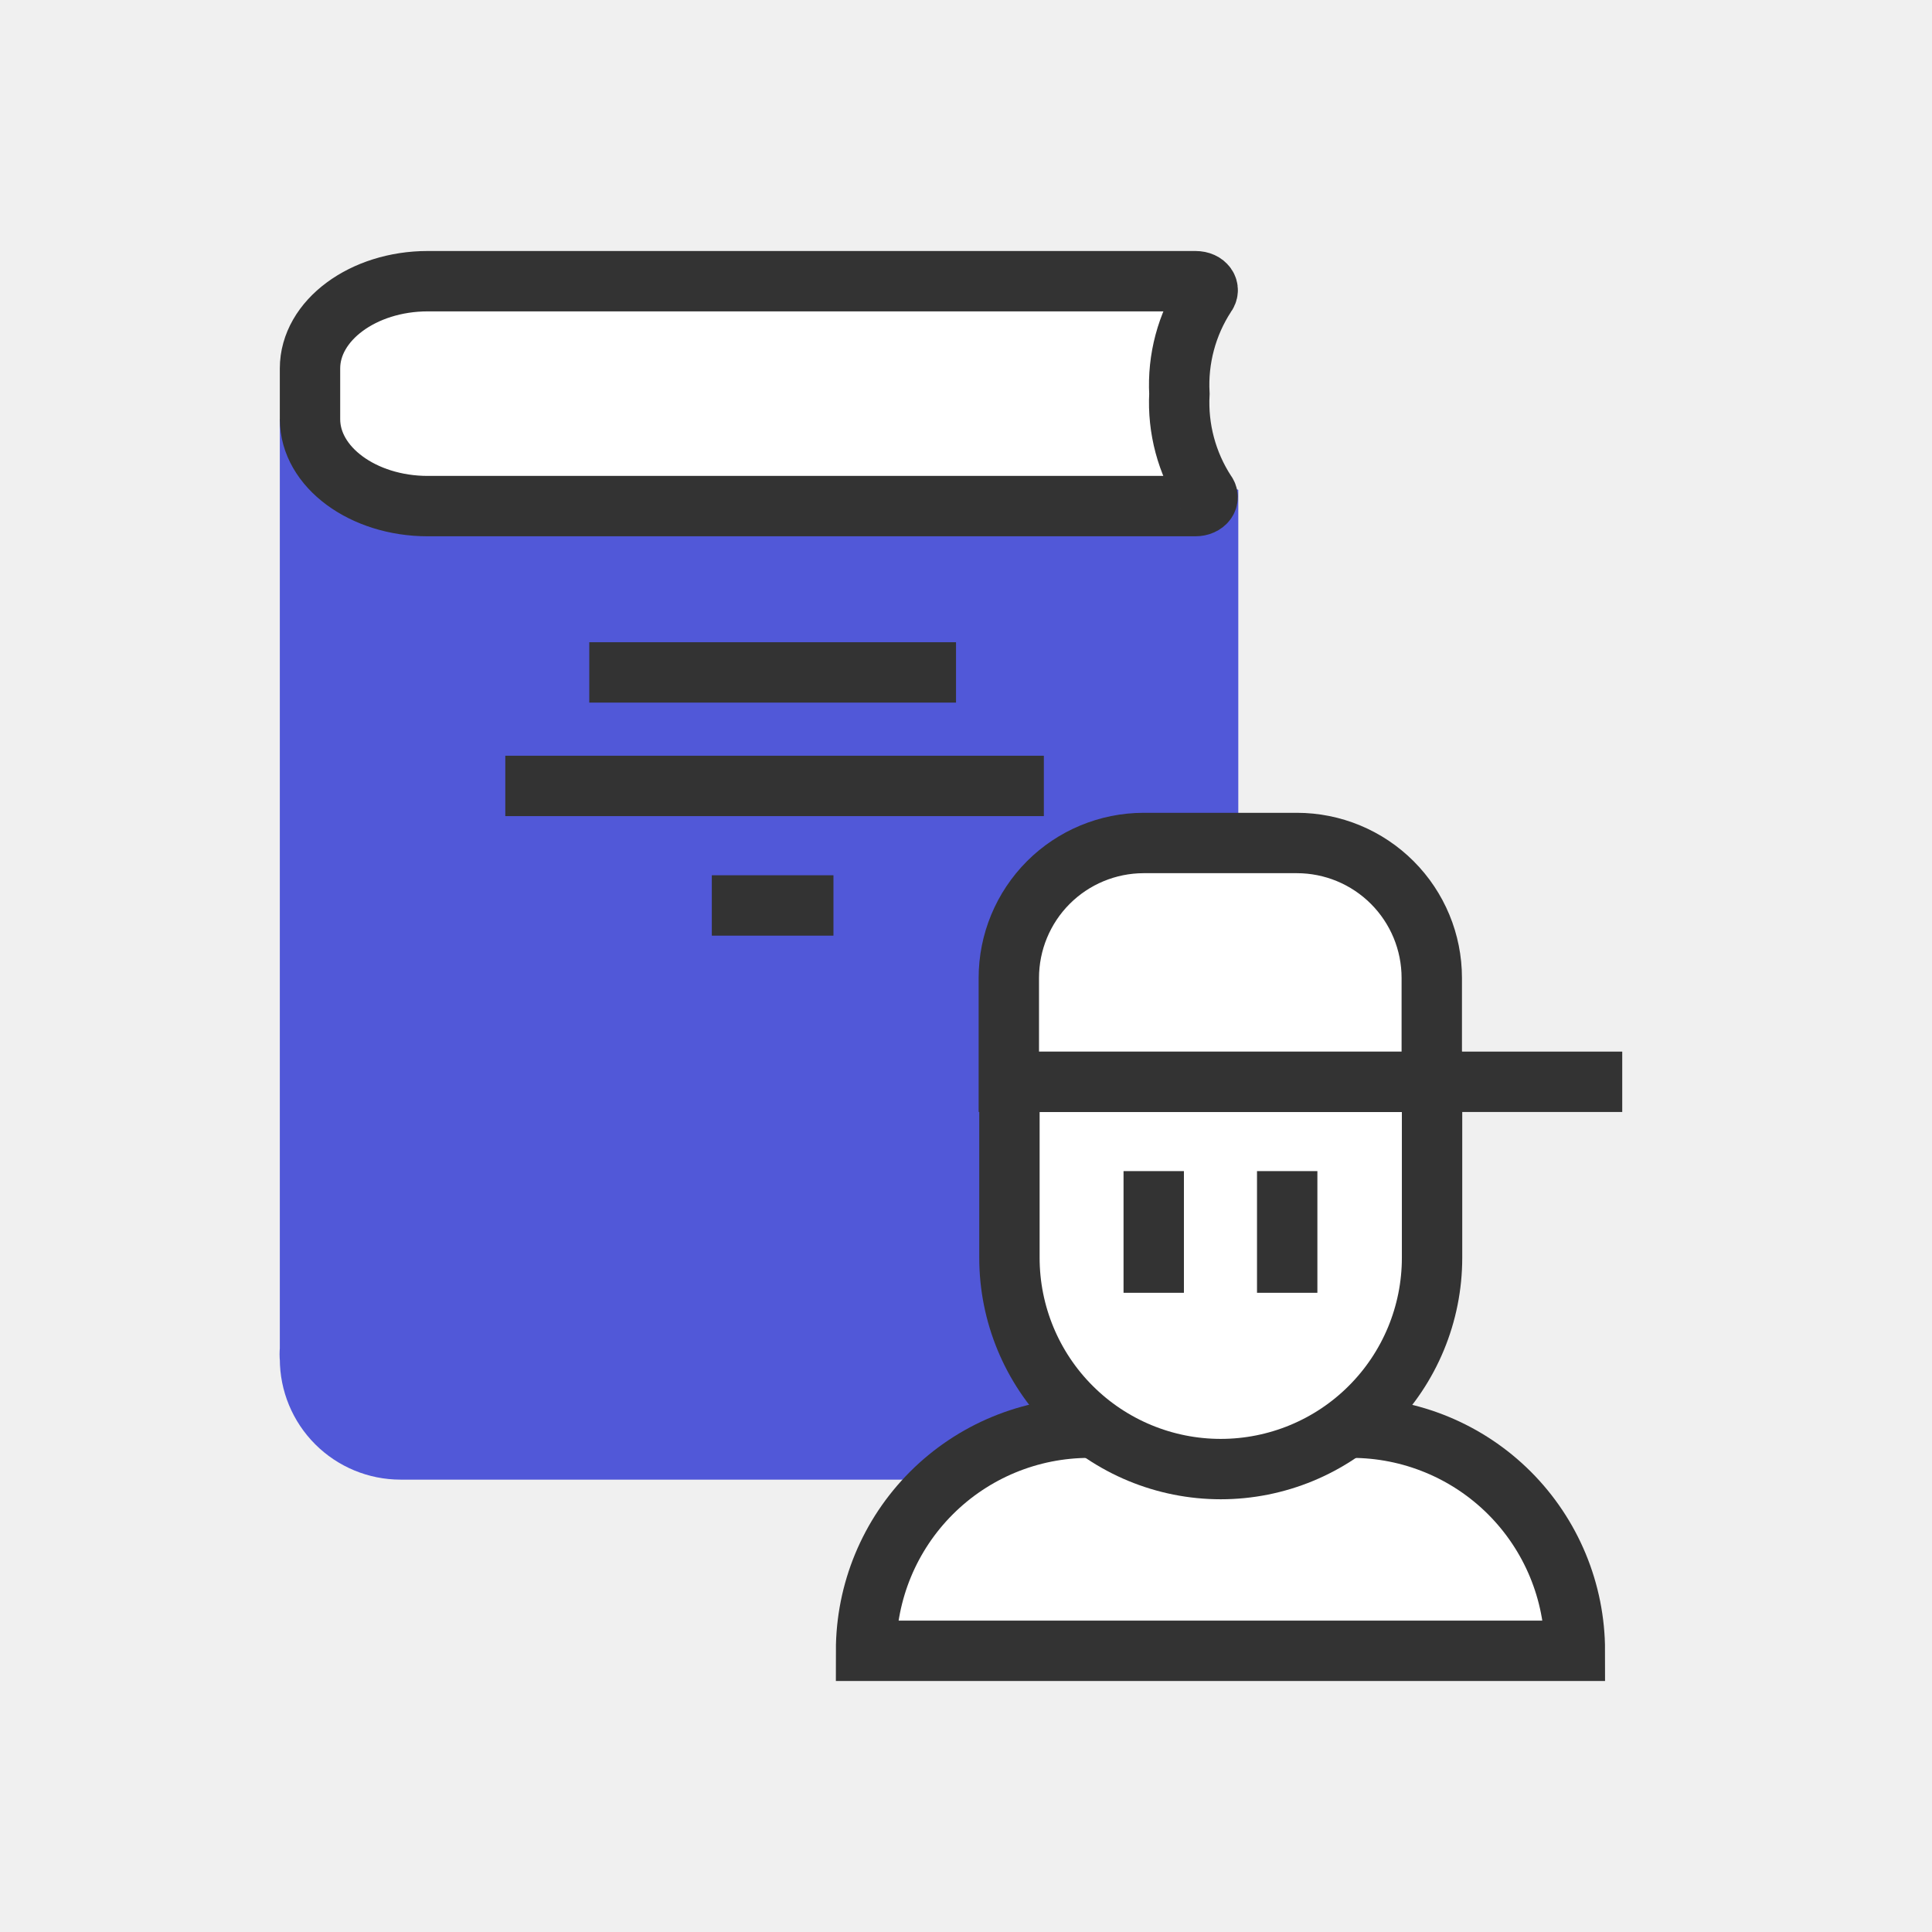
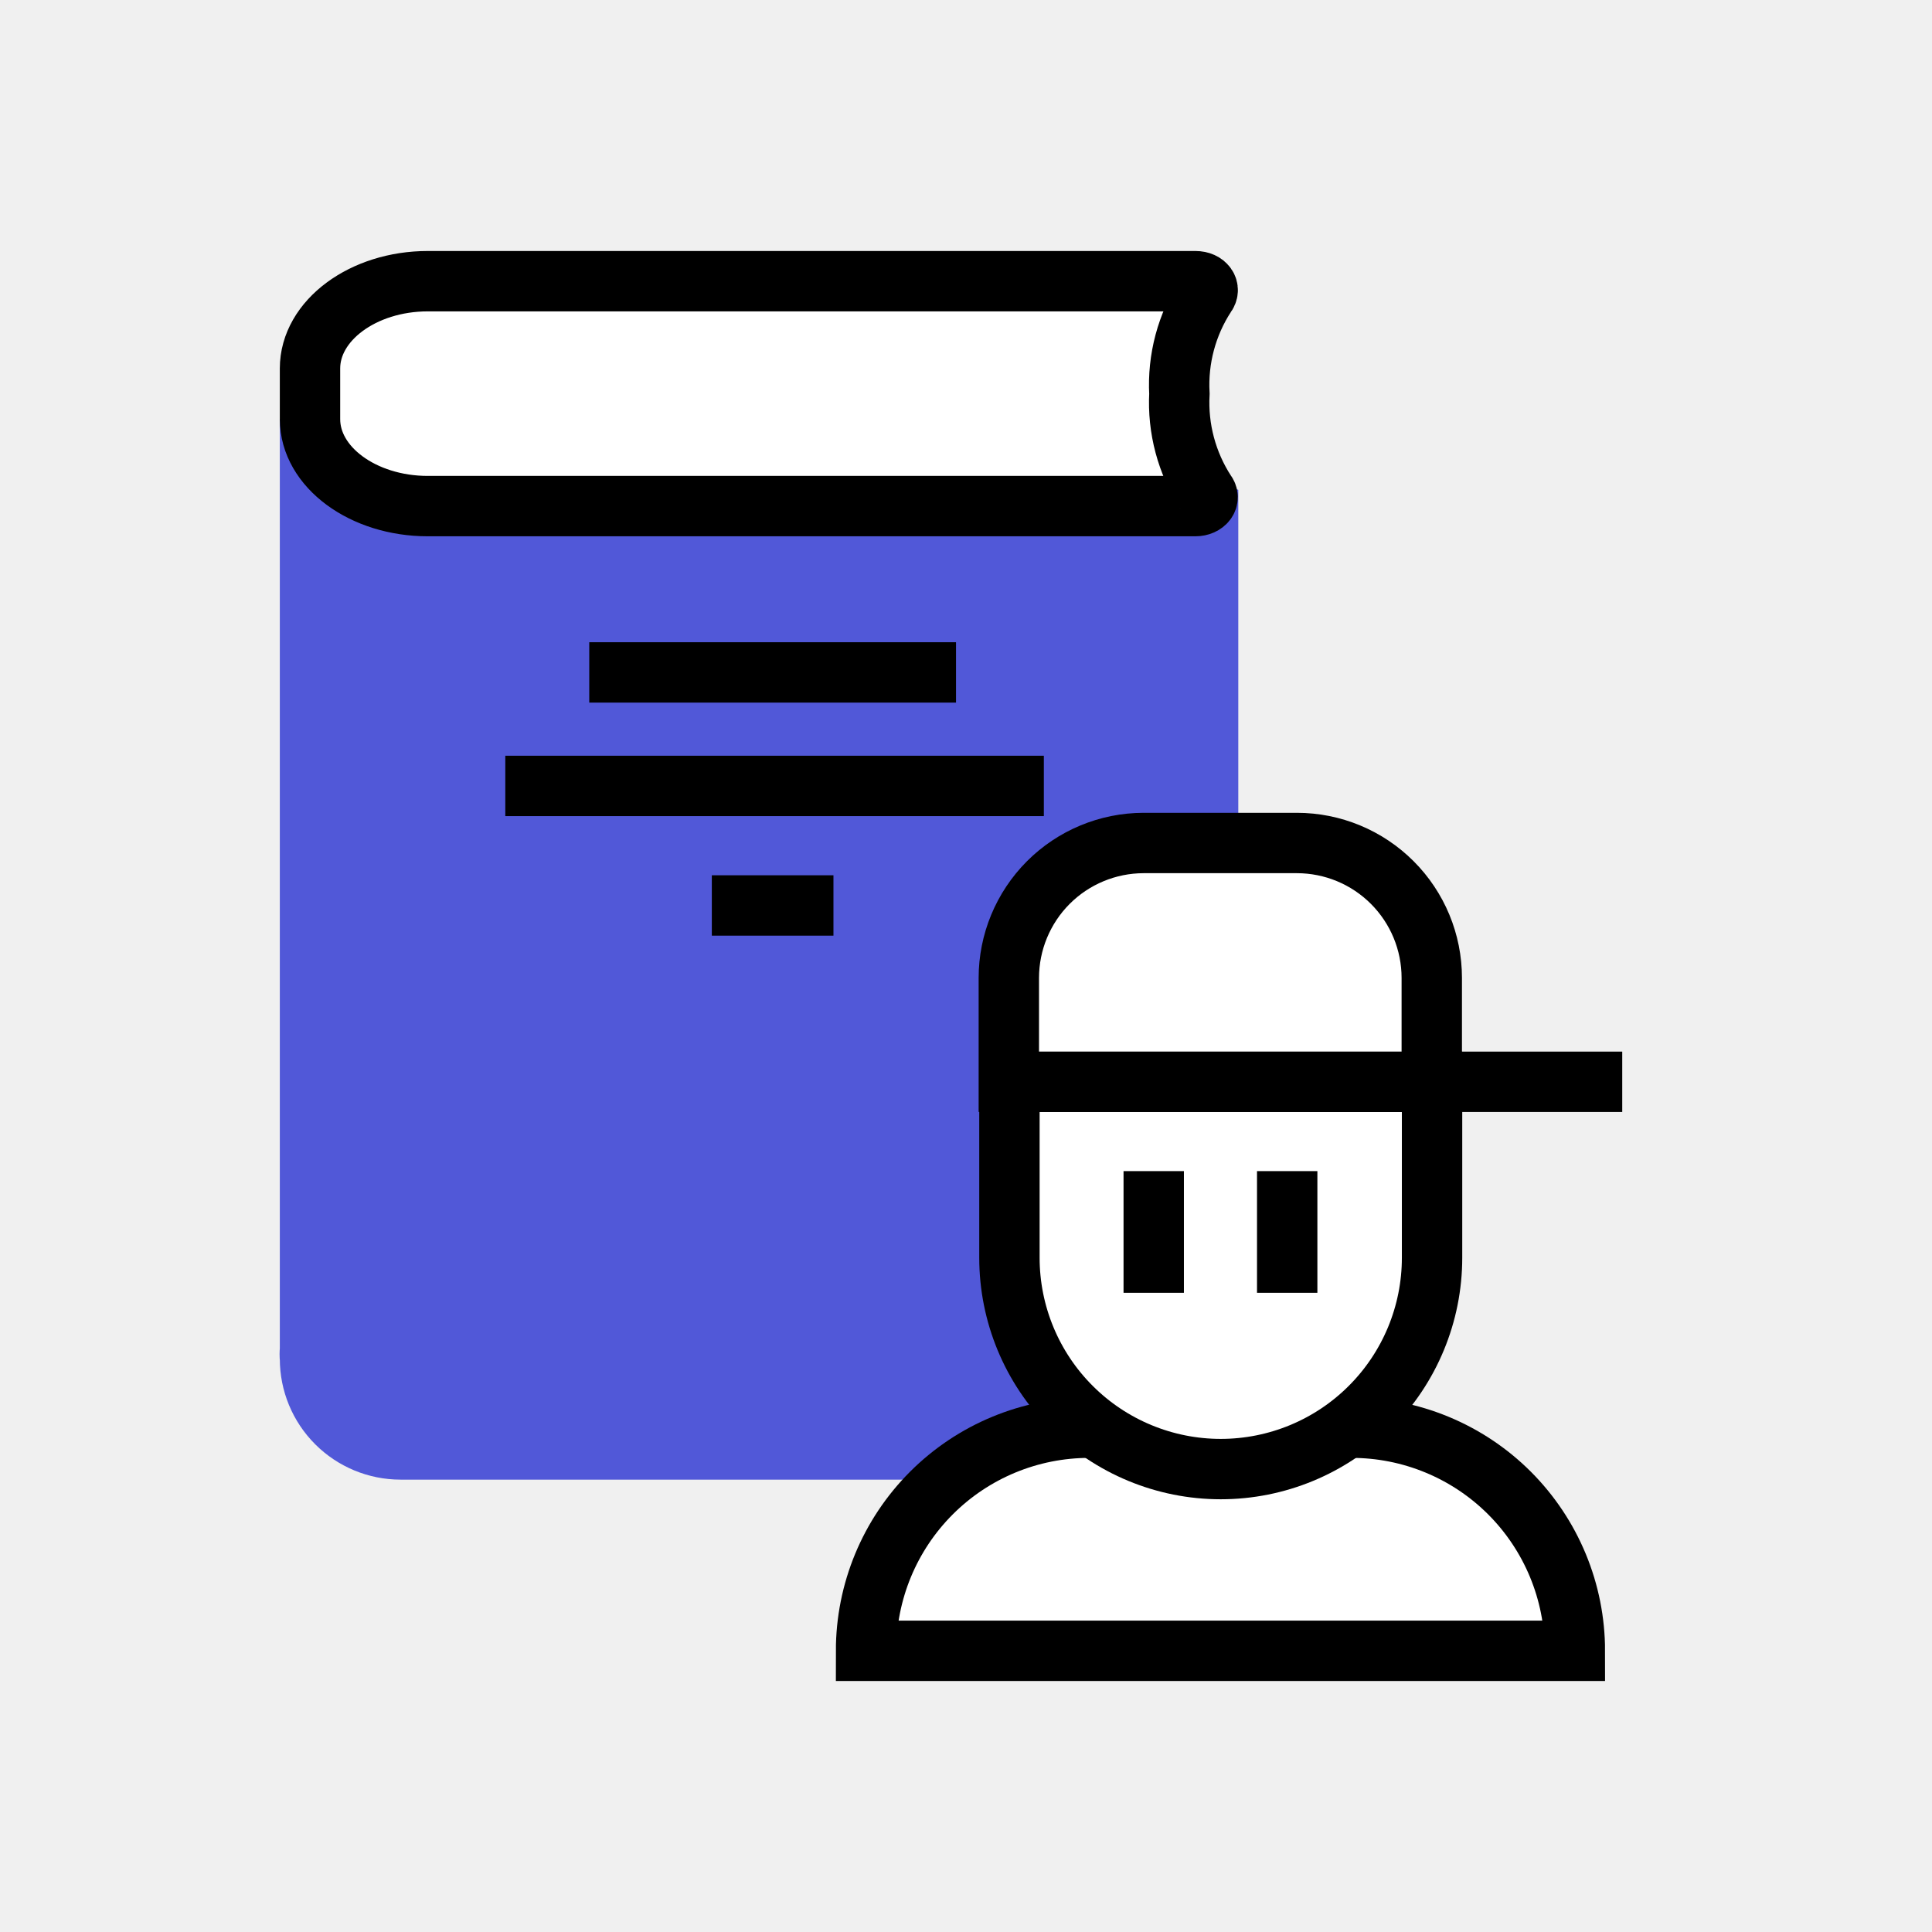
- <svg xmlns="http://www.w3.org/2000/svg" width="48" height="48" viewBox="0 0 48 48" fill="none">
+ <svg xmlns="http://www.w3.org/2000/svg" width="48" height="48" viewBox="0 0 48 48" stroke="currentColor" fill="none">
  <path d="M30.015 23.546V12.686L29.722 12.574H10.627C9.022 12.574 7.702 11.606 7.702 10.414V33.529C7.694 33.606 7.694 33.684 7.702 33.761V33.761C7.702 34.358 7.939 34.93 8.361 35.352C8.783 35.774 9.355 36.011 9.952 36.011H28.102L30.015 23.546Z" fill="#5158D8" stroke="#5158D8" stroke-width="1.5" stroke-miterlimit="10" />
-   <path d="M14.64 16.706H23.752" stroke="#333333" stroke-width="1.5" stroke-miterlimit="10" />
-   <path d="M12.554 19.526H25.934" stroke="#333333" stroke-width="1.5" stroke-miterlimit="10" />
-   <path d="M29.302 9.784C29.255 8.92 29.483 8.064 29.955 7.339C30.082 7.181 29.955 6.986 29.7 6.986H10.627C9.022 6.986 7.702 7.961 7.702 9.154V10.414C7.702 11.606 9.022 12.574 10.627 12.574H29.7C29.94 12.574 30.082 12.386 29.955 12.229C29.484 11.503 29.256 10.647 29.302 9.784V9.784Z" fill="white" stroke="#333333" stroke-width="1.5" stroke-miterlimit="10" />
-   <path d="M20.707 22.496H17.685" stroke="#333333" stroke-width="1.5" stroke-miterlimit="10" />
-   <path d="M33.457 35.471H33.577C34.305 35.47 35.027 35.613 35.7 35.891C36.373 36.169 36.985 36.577 37.501 37.092C38.016 37.607 38.425 38.218 38.704 38.891C38.983 39.564 39.127 40.285 39.127 41.014H21.517C21.517 39.544 22.101 38.134 23.14 37.095C24.179 36.055 25.589 35.471 27.059 35.471H33.457Z" fill="white" stroke="#333333" stroke-width="1.5" stroke-miterlimit="10" />
-   <path d="M35.579 26.877V31.249C35.579 32.641 35.026 33.977 34.041 34.961C33.057 35.946 31.721 36.499 30.329 36.499C28.937 36.499 27.601 35.946 26.617 34.961C25.632 33.977 25.079 32.641 25.079 31.249V26.877H35.579Z" fill="white" stroke="#333333" stroke-width="1.5" stroke-miterlimit="10" />
-   <path d="M32.534 26.877H40.304" stroke="#333333" stroke-width="1.5" stroke-miterlimit="10" />
-   <path d="M28.664 32.119V29.096" stroke="#333333" stroke-width="1.5" stroke-miterlimit="10" />
-   <path d="M31.98 32.119V29.096" stroke="#333333" stroke-width="1.5" stroke-miterlimit="10" />
-   <path d="M25.064 26.876V24.296C25.064 23.409 25.417 22.557 26.044 21.928C26.671 21.3 27.522 20.946 28.41 20.944H32.219C33.109 20.944 33.961 21.297 34.59 21.926C35.219 22.555 35.572 23.407 35.572 24.296V26.876H25.064Z" fill="white" stroke="#333333" stroke-width="1.5" stroke-miterlimit="10" />
+   <path d="M14.64 16.706H23.752" stroke-width="1.5" stroke-miterlimit="10" />
+   <path d="M12.554 19.526H25.934" stroke-width="1.5" stroke-miterlimit="10" />
+   <path d="M29.302 9.784C29.255 8.92 29.483 8.064 29.955 7.339C30.082 7.181 29.955 6.986 29.7 6.986H10.627C9.022 6.986 7.702 7.961 7.702 9.154V10.414C7.702 11.606 9.022 12.574 10.627 12.574H29.7C29.94 12.574 30.082 12.386 29.955 12.229C29.484 11.503 29.256 10.647 29.302 9.784V9.784Z" fill="white" stroke-width="1.5" stroke-miterlimit="10" />
+   <path d="M20.707 22.496H17.685" stroke-width="1.5" stroke-miterlimit="10" />
+   <path d="M33.457 35.471H33.577C34.305 35.47 35.027 35.613 35.7 35.891C36.373 36.169 36.985 36.577 37.501 37.092C38.016 37.607 38.425 38.218 38.704 38.891C38.983 39.564 39.127 40.285 39.127 41.014H21.517C21.517 39.544 22.101 38.134 23.14 37.095C24.179 36.055 25.589 35.471 27.059 35.471H33.457Z" fill="white" stroke-width="1.5" stroke-miterlimit="10" />
+   <path d="M35.579 26.877V31.249C35.579 32.641 35.026 33.977 34.041 34.961C33.057 35.946 31.721 36.499 30.329 36.499C28.937 36.499 27.601 35.946 26.617 34.961C25.632 33.977 25.079 32.641 25.079 31.249V26.877H35.579Z" fill="white" stroke-width="1.5" stroke-miterlimit="10" />
+   <path d="M32.534 26.877H40.304" stroke-width="1.5" stroke-miterlimit="10" />
+   <path d="M28.664 32.119V29.096" stroke-width="1.5" stroke-miterlimit="10" />
+   <path d="M31.98 32.119V29.096" stroke-width="1.5" stroke-miterlimit="10" />
+   <path d="M25.064 26.876V24.296C25.064 23.409 25.417 22.557 26.044 21.928C26.671 21.3 27.522 20.946 28.41 20.944H32.219C33.109 20.944 33.961 21.297 34.59 21.926C35.219 22.555 35.572 23.407 35.572 24.296V26.876H25.064Z" fill="white" stroke-width="1.5" stroke-miterlimit="10" />
</svg>
